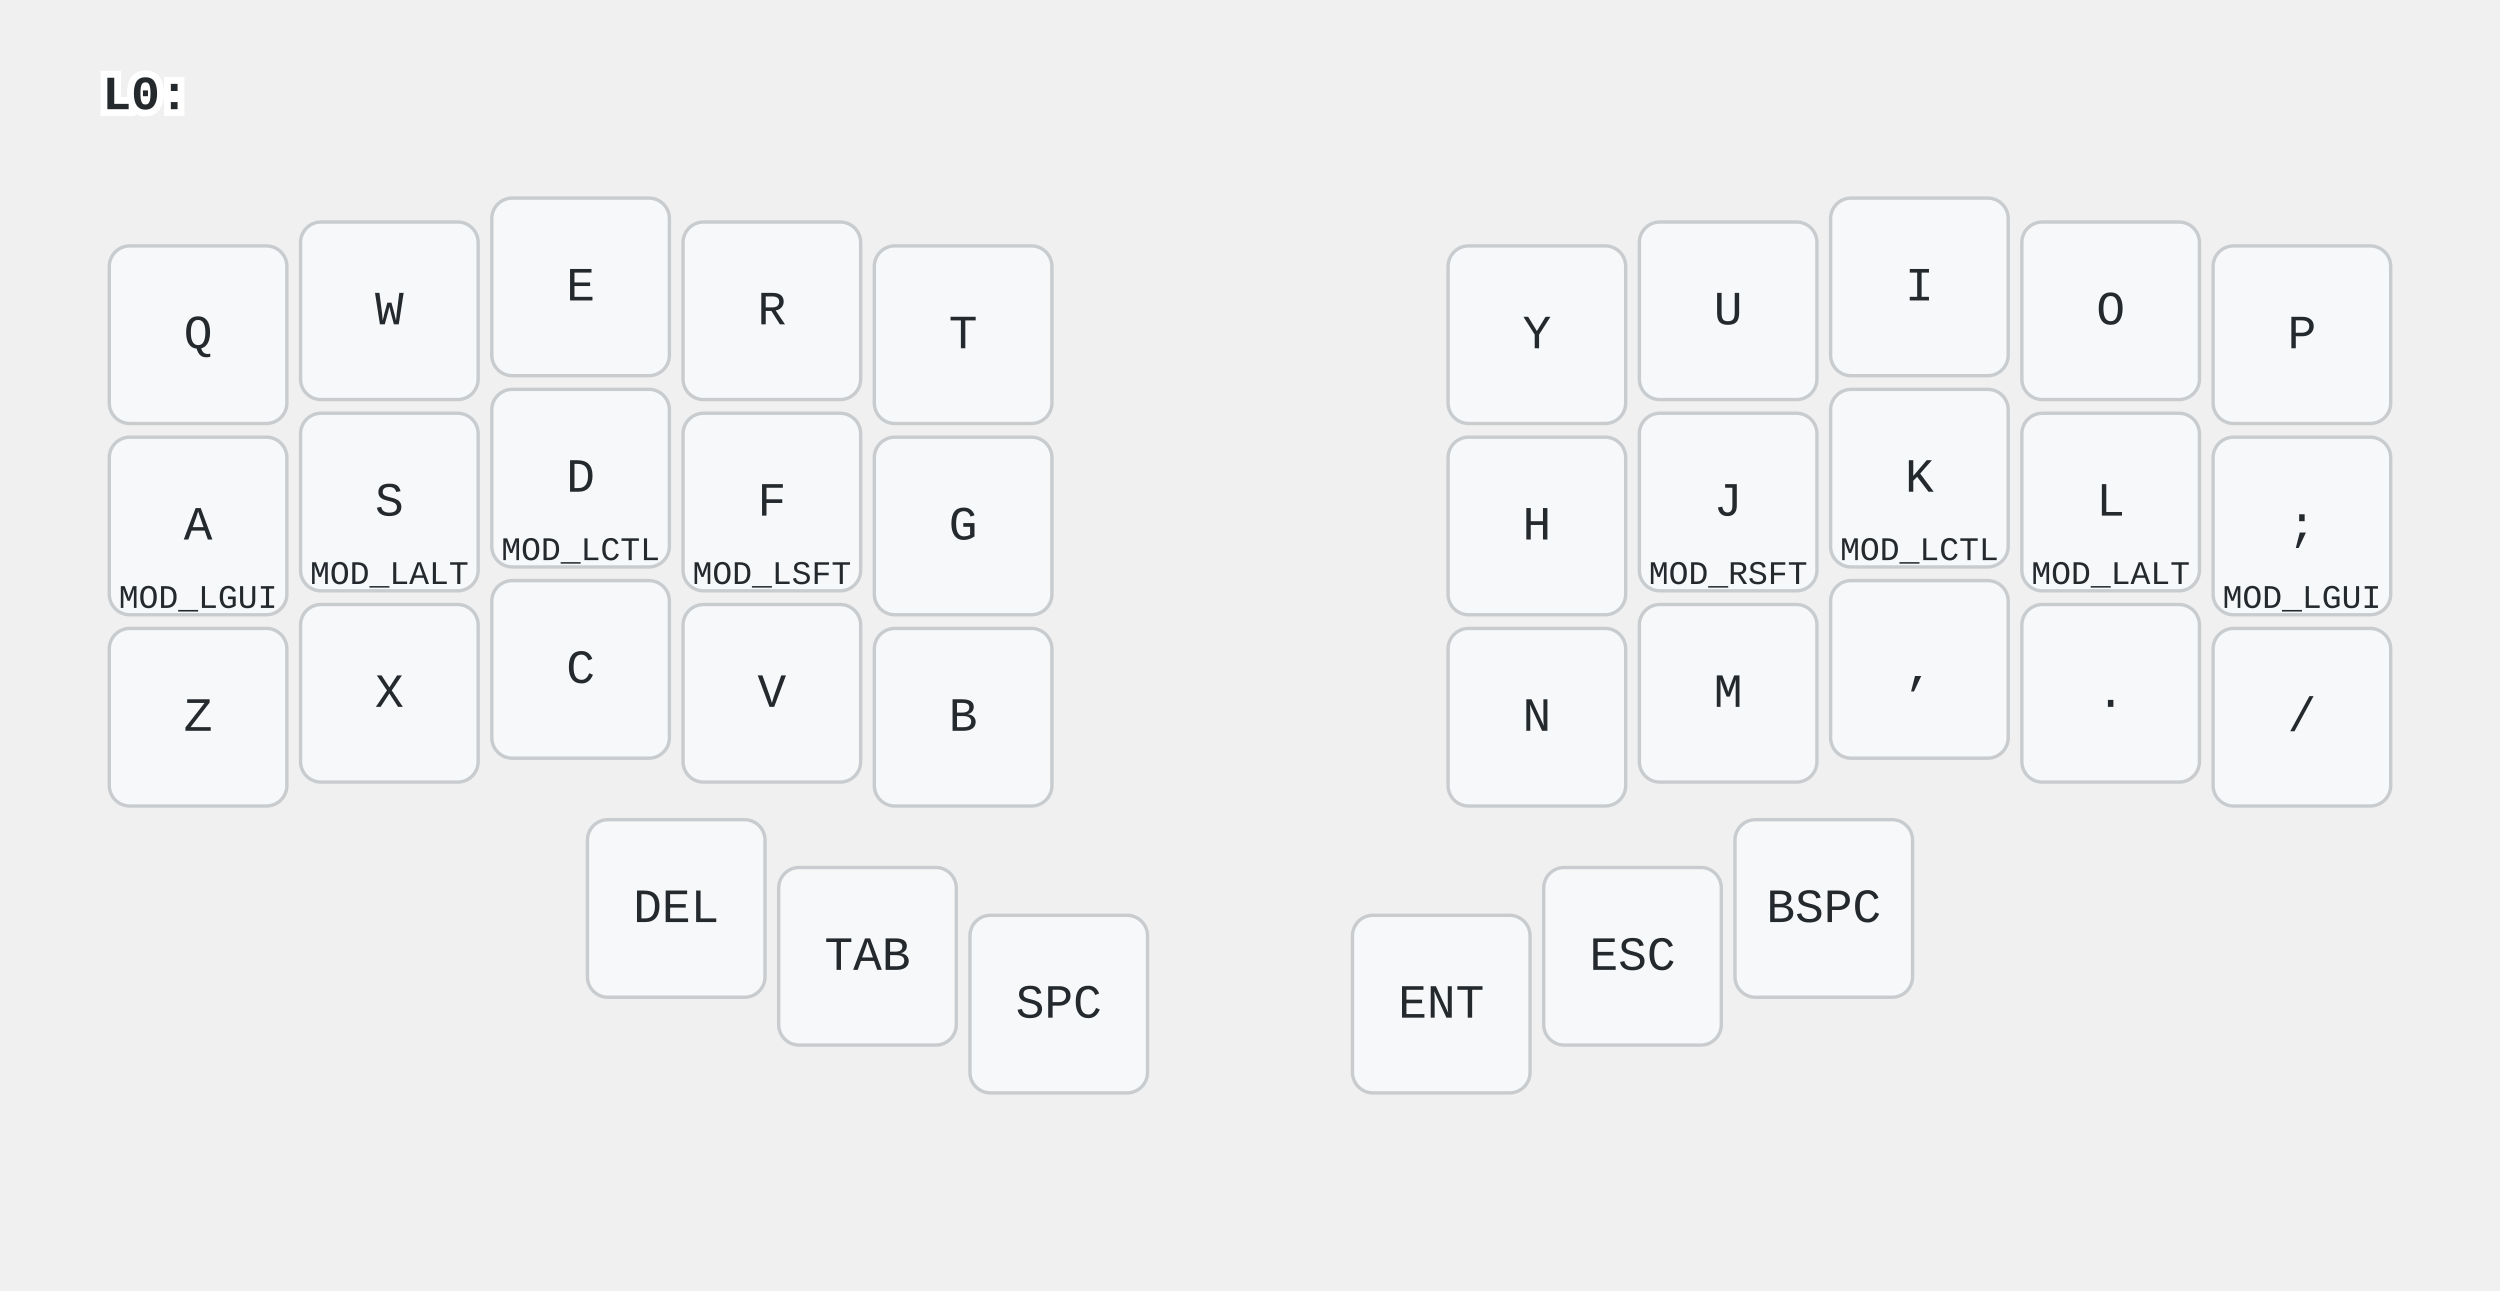
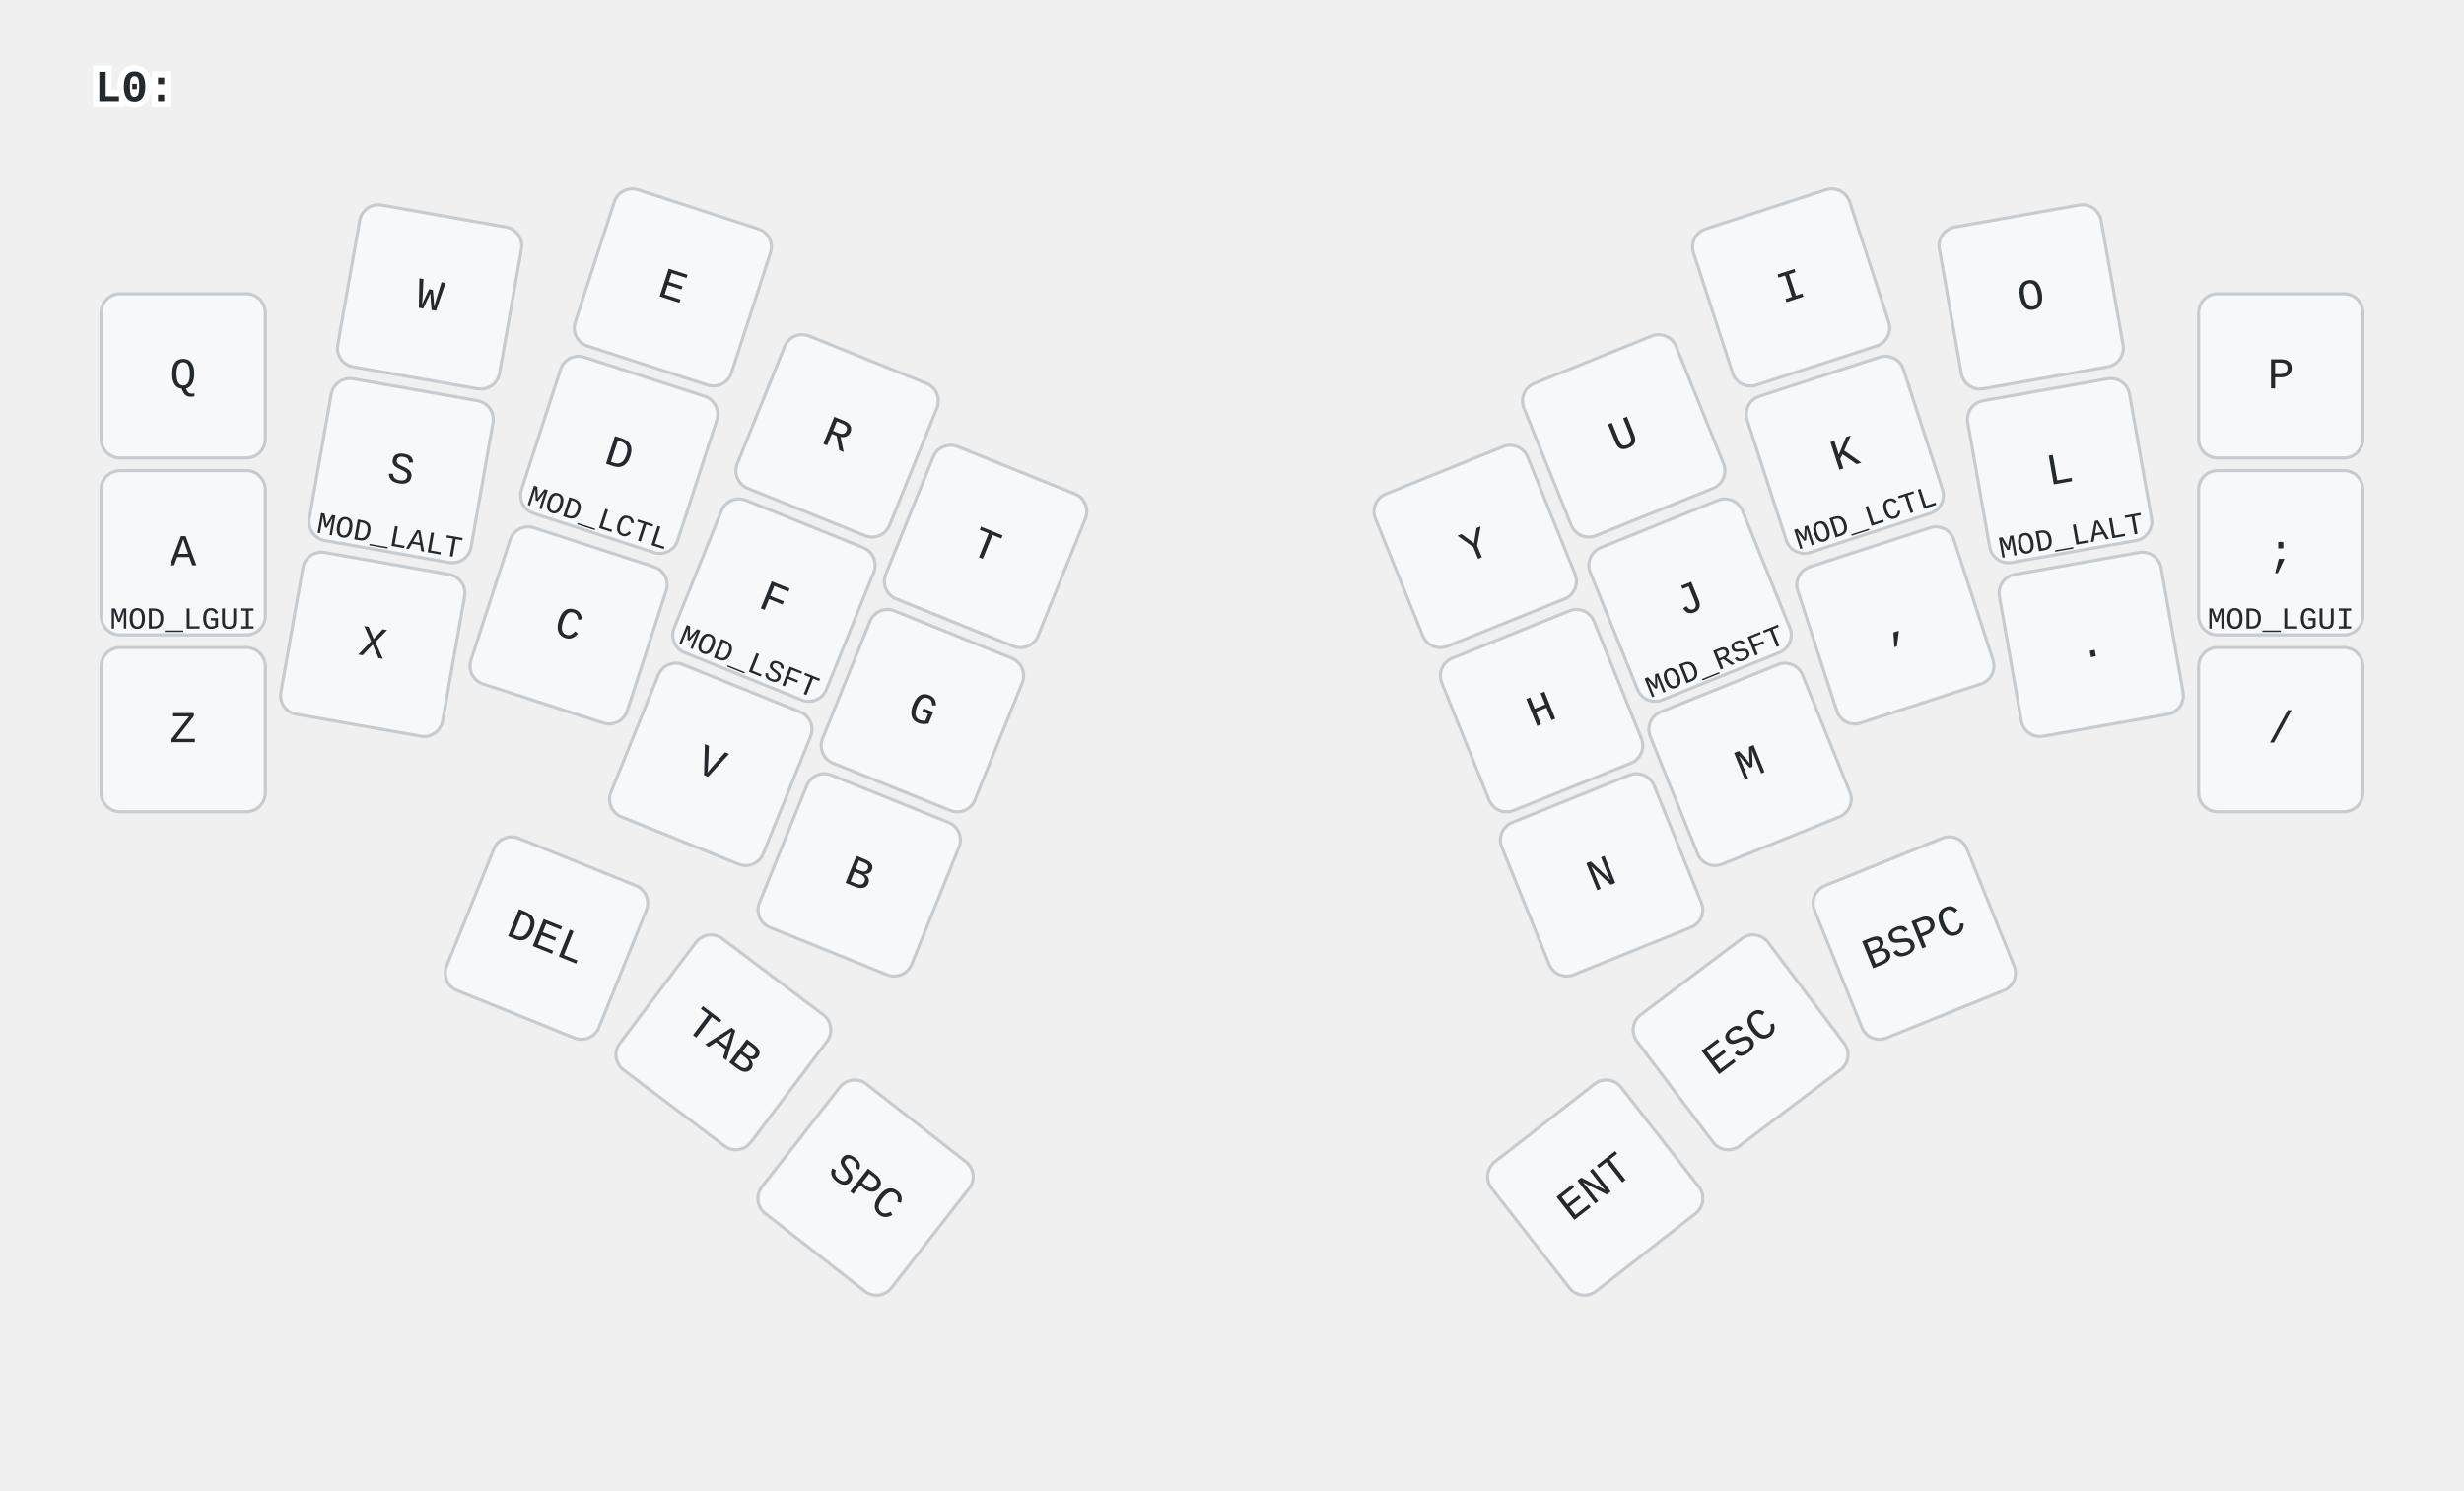
- <svg xmlns="http://www.w3.org/2000/svg" width="732" height="378" viewBox="0 0 732 378" class="keymap">
+ <svg xmlns="http://www.w3.org/2000/svg" width="780" height="472" viewBox="0 0 780 472" class="keymap">
  <style>/* inherit to force styles through use tags */
svg path {
    fill: inherit;
}

/* font and background color specifications */
svg.keymap {
    font-family: SFMono-Regular,Consolas,Liberation Mono,Menlo,monospace;
    font-size: 14px;
    font-kerning: normal;
    text-rendering: optimizeLegibility;
    fill: #24292e;
}

/* default key styling */
rect.key {
    fill: #f6f8fa;
}

rect.key, rect.combo {
    stroke: #c9cccf;
    stroke-width: 1;
}

/* default key side styling, only used is draw_key_sides is set */
rect.side {
    filter: brightness(90%);
}

/* color accent for combo boxes */
rect.combo, rect.combo-separate {
    fill: #cdf;
}

/* color accent for held keys */
rect.held, rect.combo.held {
    fill: #fdd;
}

/* color accent for ghost (optional) keys */
rect.ghost, rect.combo.ghost {
    stroke-dasharray: 4, 4;
    stroke-width: 2;
}

text {
    text-anchor: middle;
    dominant-baseline: middle;
}

/* styling for layer labels */
text.label {
    font-weight: bold;
    text-anchor: start;
    stroke: white;
    stroke-width: 4;
    paint-order: stroke;
}

/* styling for optional footer */
text.footer {
    text-anchor: end;
    dominant-baseline: auto;
    stroke: white;
    stroke-width: 4;
    paint-order: stroke;
}

/* styling for combo tap, and key non-tap label text */
text.combo, text.hold, text.shifted, text.left, text.right {
    font-size: 11px;
}

text.hold {
    text-anchor: middle;
    dominant-baseline: auto;
}

text.shifted {
    text-anchor: middle;
    dominant-baseline: hanging;
}

text.left {
    text-anchor: start;
}

text.right {
    text-anchor: end;
}

text.layer-activator {
    text-decoration: underline;
}

/* styling for hold/shifted label text in combo box */
text.combo.hold, text.combo.shifted, text.combo.left, text.combo.right {
    font-size: 8px;
}

/* lighter symbol for transparent keys */
text.trans {
    fill: #7b7e81;
}

/* styling for combo dendrons */
path.combo {
    stroke-width: 1;
    stroke: gray;
    fill: none;
}

/* Start Tabler Icons Cleanup */
/* cannot use height/width with glyphs */
.icon-tabler &gt; path {
    fill: inherit;
    stroke: inherit;
    stroke-width: 2;
}
/* hide tabler's default box */
.icon-tabler &gt; path[stroke="none"][fill="none"] {
    visibility: hidden;
}
/* End Tabler Icons Cleanup */
</style>
  <g transform="translate(30, 0)" class="layer-L0">
    <text x="0" y="28" class="label" id="L0">L0:</text>
    <g transform="translate(0, 56)">
-       <g transform="translate(28, 42)" class="key keypos-0">
+       <g transform="translate(28, 63)" class="key keypos-0">
        <rect rx="6" ry="6" x="-26" y="-26" width="52" height="52" class="key" />
        <text x="0" y="0" class="key tap">Q</text>
      </g>
-       <g transform="translate(84, 35)" class="key keypos-1">
+       <g transform="translate(106, 38) rotate(10.0)" class="key keypos-1">
        <rect rx="6" ry="6" x="-26" y="-26" width="52" height="52" class="key" />
        <text x="0" y="0" class="key tap">W</text>
      </g>
-       <g transform="translate(140, 28)" class="key keypos-2">
+       <g transform="translate(183, 35) rotate(18.0)" class="key keypos-2">
        <rect rx="6" ry="6" x="-26" y="-26" width="52" height="52" class="key" />
        <text x="0" y="0" class="key tap">E</text>
      </g>
-       <g transform="translate(196, 35)" class="key keypos-3">
+       <g transform="translate(235, 82) rotate(22.0)" class="key keypos-3">
        <rect rx="6" ry="6" x="-26" y="-26" width="52" height="52" class="key" />
        <text x="0" y="0" class="key tap">R</text>
      </g>
-       <g transform="translate(252, 42)" class="key keypos-4">
+       <g transform="translate(282, 117) rotate(22.0)" class="key keypos-4">
        <rect rx="6" ry="6" x="-26" y="-26" width="52" height="52" class="key" />
        <text x="0" y="0" class="key tap">T</text>
      </g>
-       <g transform="translate(420, 42)" class="key keypos-5">
+       <g transform="translate(437, 117) rotate(-22.0)" class="key keypos-5">
        <rect rx="6" ry="6" x="-26" y="-26" width="52" height="52" class="key" />
        <text x="0" y="0" class="key tap">Y</text>
      </g>
-       <g transform="translate(476, 35)" class="key keypos-6">
+       <g transform="translate(484, 82) rotate(-22.0)" class="key keypos-6">
        <rect rx="6" ry="6" x="-26" y="-26" width="52" height="52" class="key" />
        <text x="0" y="0" class="key tap">U</text>
      </g>
-       <g transform="translate(532, 28)" class="key keypos-7">
+       <g transform="translate(537, 35) rotate(-18.0)" class="key keypos-7">
        <rect rx="6" ry="6" x="-26" y="-26" width="52" height="52" class="key" />
        <text x="0" y="0" class="key tap">I</text>
      </g>
-       <g transform="translate(588, 35)" class="key keypos-8">
+       <g transform="translate(613, 38) rotate(-10.0)" class="key keypos-8">
        <rect rx="6" ry="6" x="-26" y="-26" width="52" height="52" class="key" />
        <text x="0" y="0" class="key tap">O</text>
      </g>
-       <g transform="translate(644, 42)" class="key keypos-9">
+       <g transform="translate(692, 63)" class="key keypos-9">
        <rect rx="6" ry="6" x="-26" y="-26" width="52" height="52" class="key" />
        <text x="0" y="0" class="key tap">P</text>
      </g>
-       <g transform="translate(28, 98)" class="key keypos-10">
+       <g transform="translate(28, 119)" class="key keypos-10">
        <rect rx="6" ry="6" x="-26" y="-26" width="52" height="52" class="key" />
        <text x="0" y="0" class="key tap">A</text>
        <text x="0" y="24" class="key hold">
          <tspan style="font-size: 88%">MOD_LGUI</tspan>
        </text>
      </g>
-       <g transform="translate(84, 91)" class="key keypos-11">
+       <g transform="translate(97, 93) rotate(10.0)" class="key keypos-11">
        <rect rx="6" ry="6" x="-26" y="-26" width="52" height="52" class="key" />
        <text x="0" y="0" class="key tap">S</text>
        <text x="0" y="24" class="key hold">
          <tspan style="font-size: 88%">MOD_LALT</tspan>
        </text>
      </g>
-       <g transform="translate(140, 84)" class="key keypos-12">
+       <g transform="translate(166, 88) rotate(18.0)" class="key keypos-12">
        <rect rx="6" ry="6" x="-26" y="-26" width="52" height="52" class="key" />
        <text x="0" y="0" class="key tap">D</text>
        <text x="0" y="24" class="key hold">
          <tspan style="font-size: 88%">MOD_LCTL</tspan>
        </text>
      </g>
-       <g transform="translate(196, 91)" class="key keypos-13">
+       <g transform="translate(215, 134) rotate(22.0)" class="key keypos-13">
        <rect rx="6" ry="6" x="-26" y="-26" width="52" height="52" class="key" />
        <text x="0" y="0" class="key tap">F</text>
        <text x="0" y="24" class="key hold">
          <tspan style="font-size: 88%">MOD_LSFT</tspan>
        </text>
      </g>
-       <g transform="translate(252, 98)" class="key keypos-14">
+       <g transform="translate(262, 169) rotate(22.0)" class="key keypos-14">
        <rect rx="6" ry="6" x="-26" y="-26" width="52" height="52" class="key" />
        <text x="0" y="0" class="key tap">G</text>
      </g>
-       <g transform="translate(420, 98)" class="key keypos-15">
+       <g transform="translate(458, 169) rotate(-22.0)" class="key keypos-15">
        <rect rx="6" ry="6" x="-26" y="-26" width="52" height="52" class="key" />
        <text x="0" y="0" class="key tap">H</text>
      </g>
-       <g transform="translate(476, 91)" class="key keypos-16">
+       <g transform="translate(505, 134) rotate(-22.0)" class="key keypos-16">
        <rect rx="6" ry="6" x="-26" y="-26" width="52" height="52" class="key" />
        <text x="0" y="0" class="key tap">J</text>
        <text x="0" y="24" class="key hold">
          <tspan style="font-size: 88%">MOD_RSFT</tspan>
        </text>
      </g>
-       <g transform="translate(532, 84)" class="key keypos-17">
+       <g transform="translate(554, 88) rotate(-18.0)" class="key keypos-17">
        <rect rx="6" ry="6" x="-26" y="-26" width="52" height="52" class="key" />
        <text x="0" y="0" class="key tap">K</text>
        <text x="0" y="24" class="key hold">
          <tspan style="font-size: 88%">MOD_LCTL</tspan>
        </text>
      </g>
-       <g transform="translate(588, 91)" class="key keypos-18">
+       <g transform="translate(622, 93) rotate(-10.0)" class="key keypos-18">
        <rect rx="6" ry="6" x="-26" y="-26" width="52" height="52" class="key" />
        <text x="0" y="0" class="key tap">L</text>
        <text x="0" y="24" class="key hold">
          <tspan style="font-size: 88%">MOD_LALT</tspan>
        </text>
      </g>
-       <g transform="translate(644, 98)" class="key keypos-19">
+       <g transform="translate(692, 119)" class="key keypos-19">
        <rect rx="6" ry="6" x="-26" y="-26" width="52" height="52" class="key" />
        <text x="0" y="0" class="key tap">;</text>
        <text x="0" y="24" class="key hold">
          <tspan style="font-size: 88%">MOD_LGUI</tspan>
        </text>
      </g>
-       <g transform="translate(28, 154)" class="key keypos-20">
+       <g transform="translate(28, 175)" class="key keypos-20">
        <rect rx="6" ry="6" x="-26" y="-26" width="52" height="52" class="key" />
        <text x="0" y="0" class="key tap">Z</text>
      </g>
-       <g transform="translate(84, 147)" class="key keypos-21">
+       <g transform="translate(88, 148) rotate(10.0)" class="key keypos-21">
        <rect rx="6" ry="6" x="-26" y="-26" width="52" height="52" class="key" />
        <text x="0" y="0" class="key tap">X</text>
      </g>
-       <g transform="translate(140, 140)" class="key keypos-22">
+       <g transform="translate(150, 142) rotate(18.0)" class="key keypos-22">
        <rect rx="6" ry="6" x="-26" y="-26" width="52" height="52" class="key" />
        <text x="0" y="0" class="key tap">C</text>
      </g>
-       <g transform="translate(196, 147)" class="key keypos-23">
+       <g transform="translate(195, 186) rotate(22.0)" class="key keypos-23">
        <rect rx="6" ry="6" x="-26" y="-26" width="52" height="52" class="key" />
        <text x="0" y="0" class="key tap">V</text>
      </g>
-       <g transform="translate(252, 154)" class="key keypos-24">
+       <g transform="translate(242, 221) rotate(22.0)" class="key keypos-24">
        <rect rx="6" ry="6" x="-26" y="-26" width="52" height="52" class="key" />
        <text x="0" y="0" class="key tap">B</text>
      </g>
-       <g transform="translate(420, 154)" class="key keypos-25">
+       <g transform="translate(477, 221) rotate(-22.0)" class="key keypos-25">
        <rect rx="6" ry="6" x="-26" y="-26" width="52" height="52" class="key" />
        <text x="0" y="0" class="key tap">N</text>
      </g>
-       <g transform="translate(476, 147)" class="key keypos-26">
+       <g transform="translate(524, 186) rotate(-22.0)" class="key keypos-26">
        <rect rx="6" ry="6" x="-26" y="-26" width="52" height="52" class="key" />
        <text x="0" y="0" class="key tap">M</text>
      </g>
-       <g transform="translate(532, 140)" class="key keypos-27">
+       <g transform="translate(570, 142) rotate(-18.0)" class="key keypos-27">
        <rect rx="6" ry="6" x="-26" y="-26" width="52" height="52" class="key" />
        <text x="0" y="0" class="key tap">,</text>
      </g>
-       <g transform="translate(588, 147)" class="key keypos-28">
+       <g transform="translate(632, 148) rotate(-10.0)" class="key keypos-28">
        <rect rx="6" ry="6" x="-26" y="-26" width="52" height="52" class="key" />
        <text x="0" y="0" class="key tap">.</text>
      </g>
-       <g transform="translate(644, 154)" class="key keypos-29">
+       <g transform="translate(692, 175)" class="key keypos-29">
        <rect rx="6" ry="6" x="-26" y="-26" width="52" height="52" class="key" />
        <text x="0" y="0" class="key tap">/</text>
      </g>
-       <g transform="translate(168, 210)" class="key keypos-30">
+       <g transform="translate(143, 241) rotate(22.0)" class="key keypos-30">
        <rect rx="6" ry="6" x="-26" y="-26" width="52" height="52" class="key" />
        <text x="0" y="0" class="key tap">DEL</text>
      </g>
-       <g transform="translate(224, 224)" class="key keypos-31">
+       <g transform="translate(199, 274) rotate(37.0)" class="key keypos-31">
        <rect rx="6" ry="6" x="-26" y="-26" width="52" height="52" class="key" />
        <text x="0" y="0" class="key tap">TAB</text>
      </g>
-       <g transform="translate(280, 238)" class="key keypos-32">
+       <g transform="translate(244, 320) rotate(38.0)" class="key keypos-32">
        <rect rx="6" ry="6" x="-26" y="-26" width="52" height="52" class="key" />
        <text x="0" y="0" class="key tap">SPC</text>
      </g>
-       <g transform="translate(392, 238)" class="key keypos-33">
+       <g transform="translate(475, 320) rotate(-38.0)" class="key keypos-33">
        <rect rx="6" ry="6" x="-26" y="-26" width="52" height="52" class="key" />
        <text x="0" y="0" class="key tap">ENT</text>
      </g>
-       <g transform="translate(448, 224)" class="key keypos-34">
+       <g transform="translate(521, 274) rotate(-37.0)" class="key keypos-34">
        <rect rx="6" ry="6" x="-26" y="-26" width="52" height="52" class="key" />
        <text x="0" y="0" class="key tap">ESC</text>
      </g>
-       <g transform="translate(504, 210)" class="key keypos-35">
+       <g transform="translate(576, 241) rotate(-22.0)" class="key keypos-35">
        <rect rx="6" ry="6" x="-26" y="-26" width="52" height="52" class="key" />
        <text x="0" y="0" class="key tap">BSPC</text>
      </g>
    </g>
  </g>
</svg>
